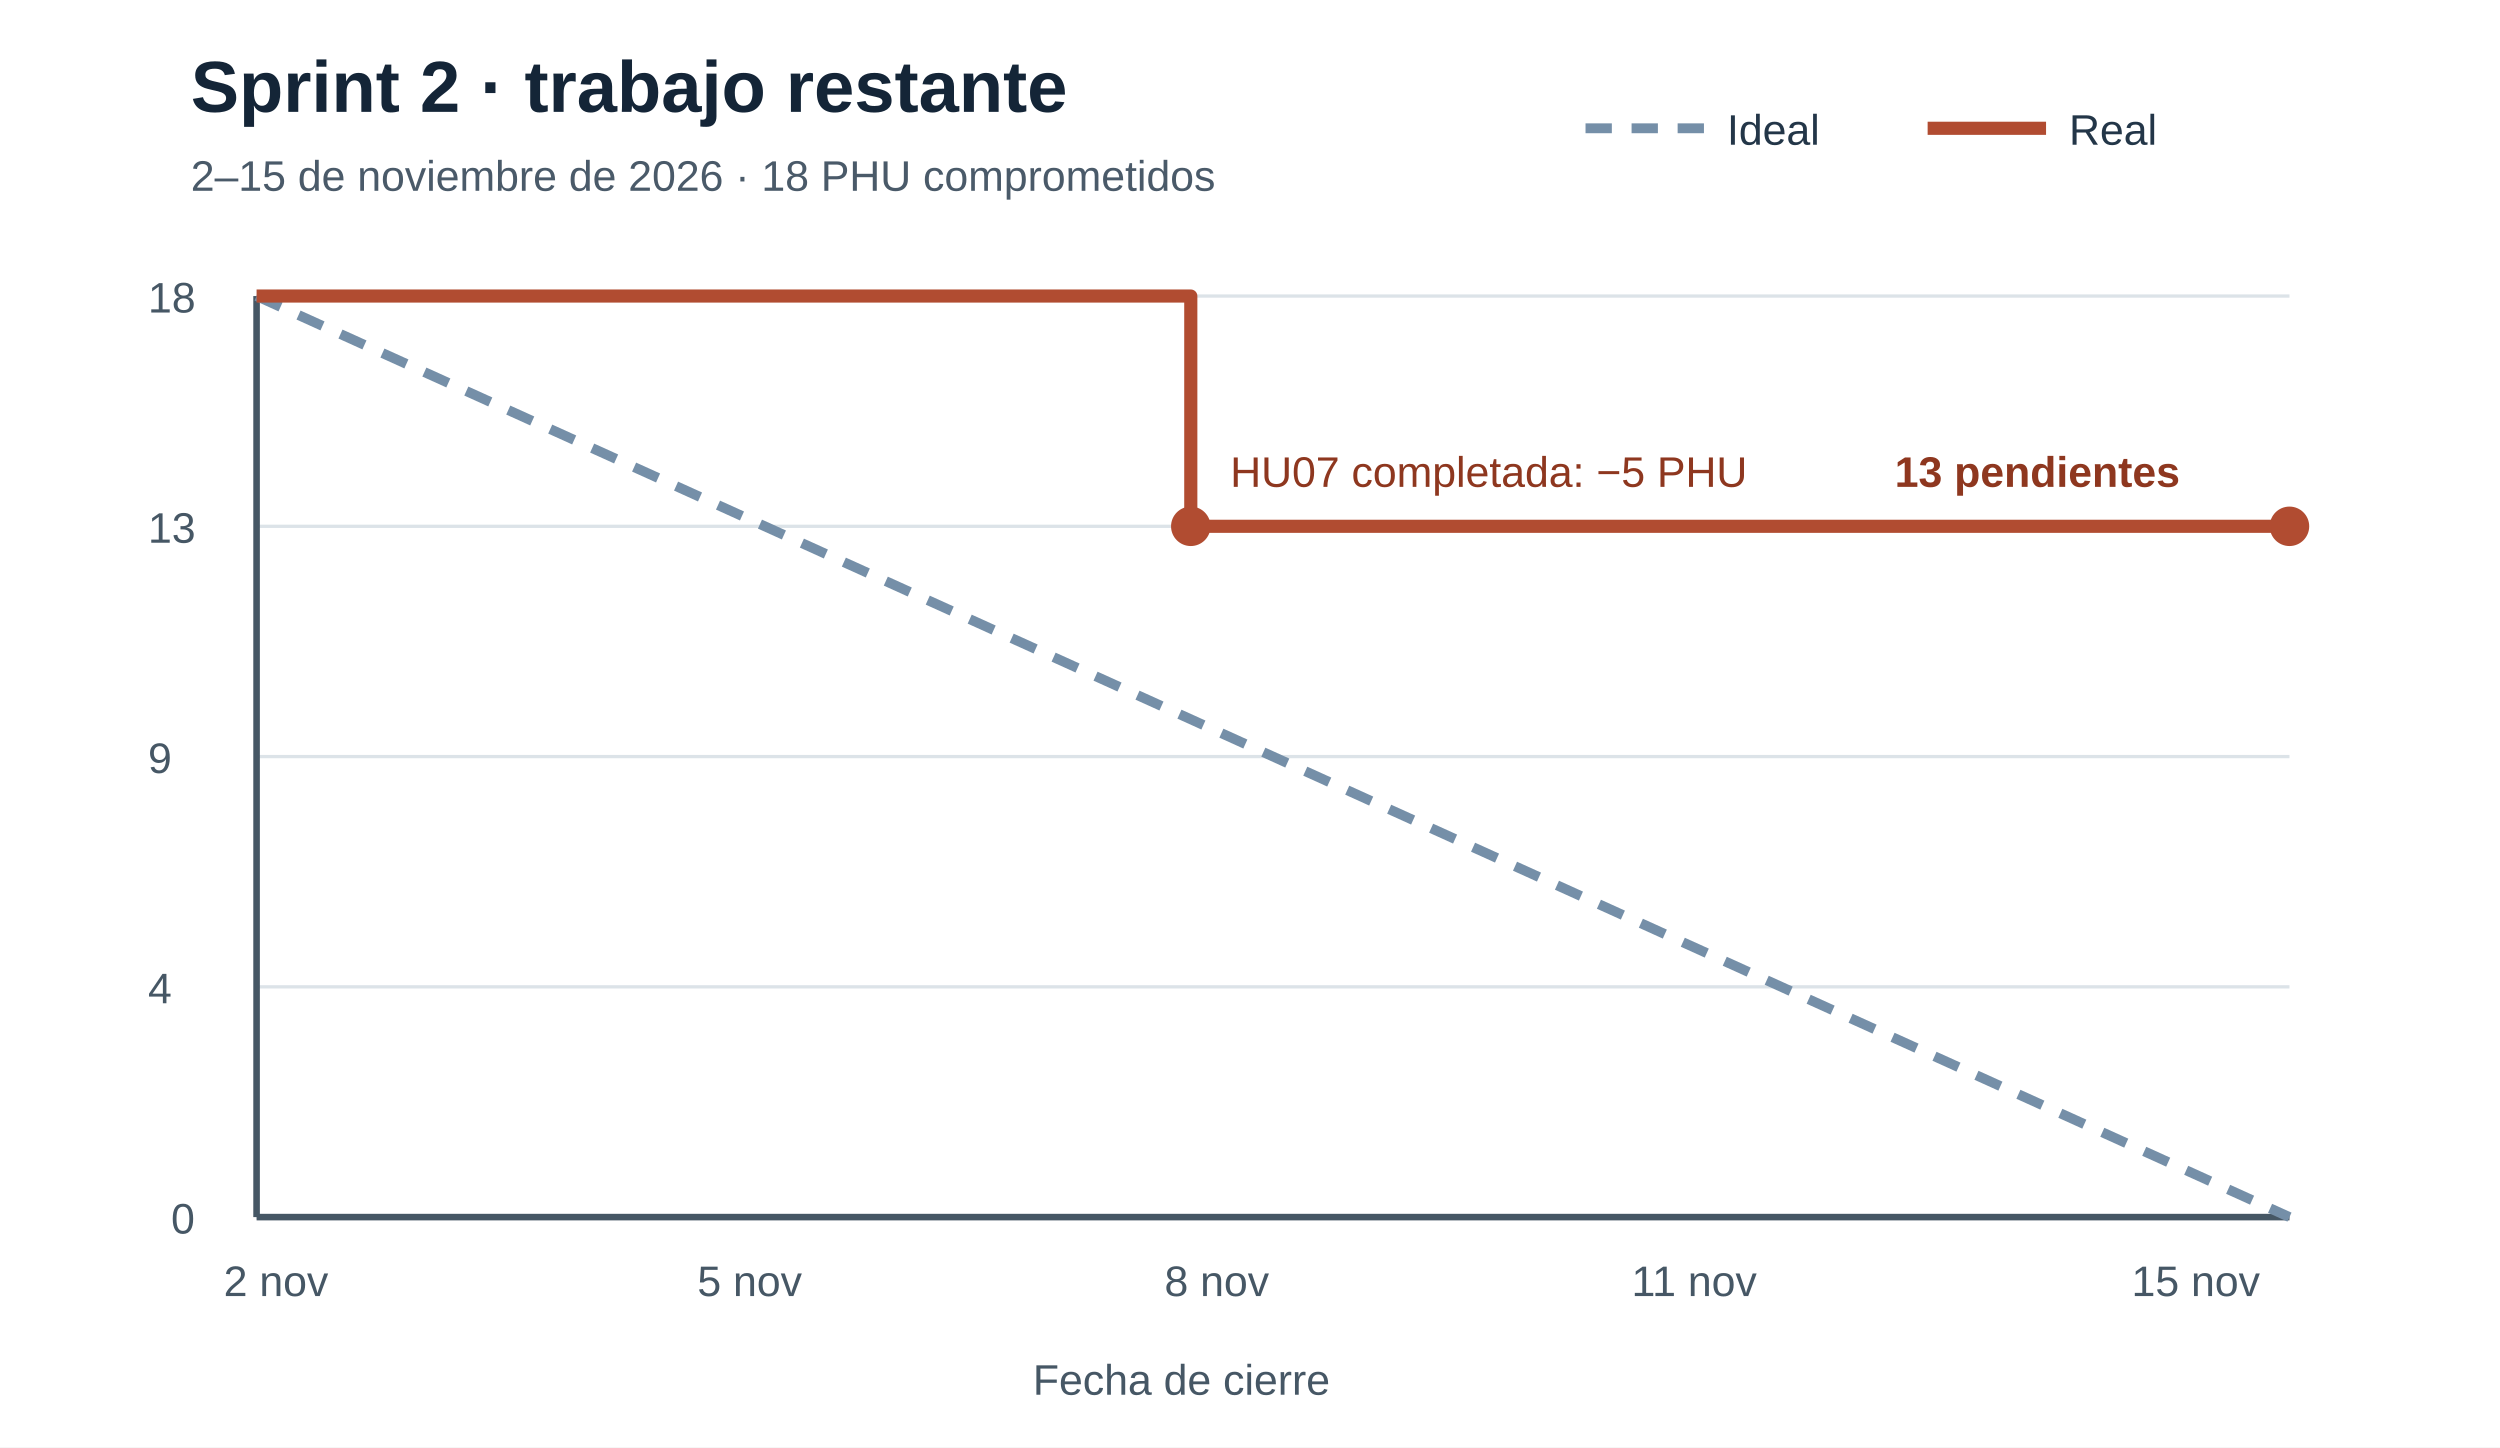
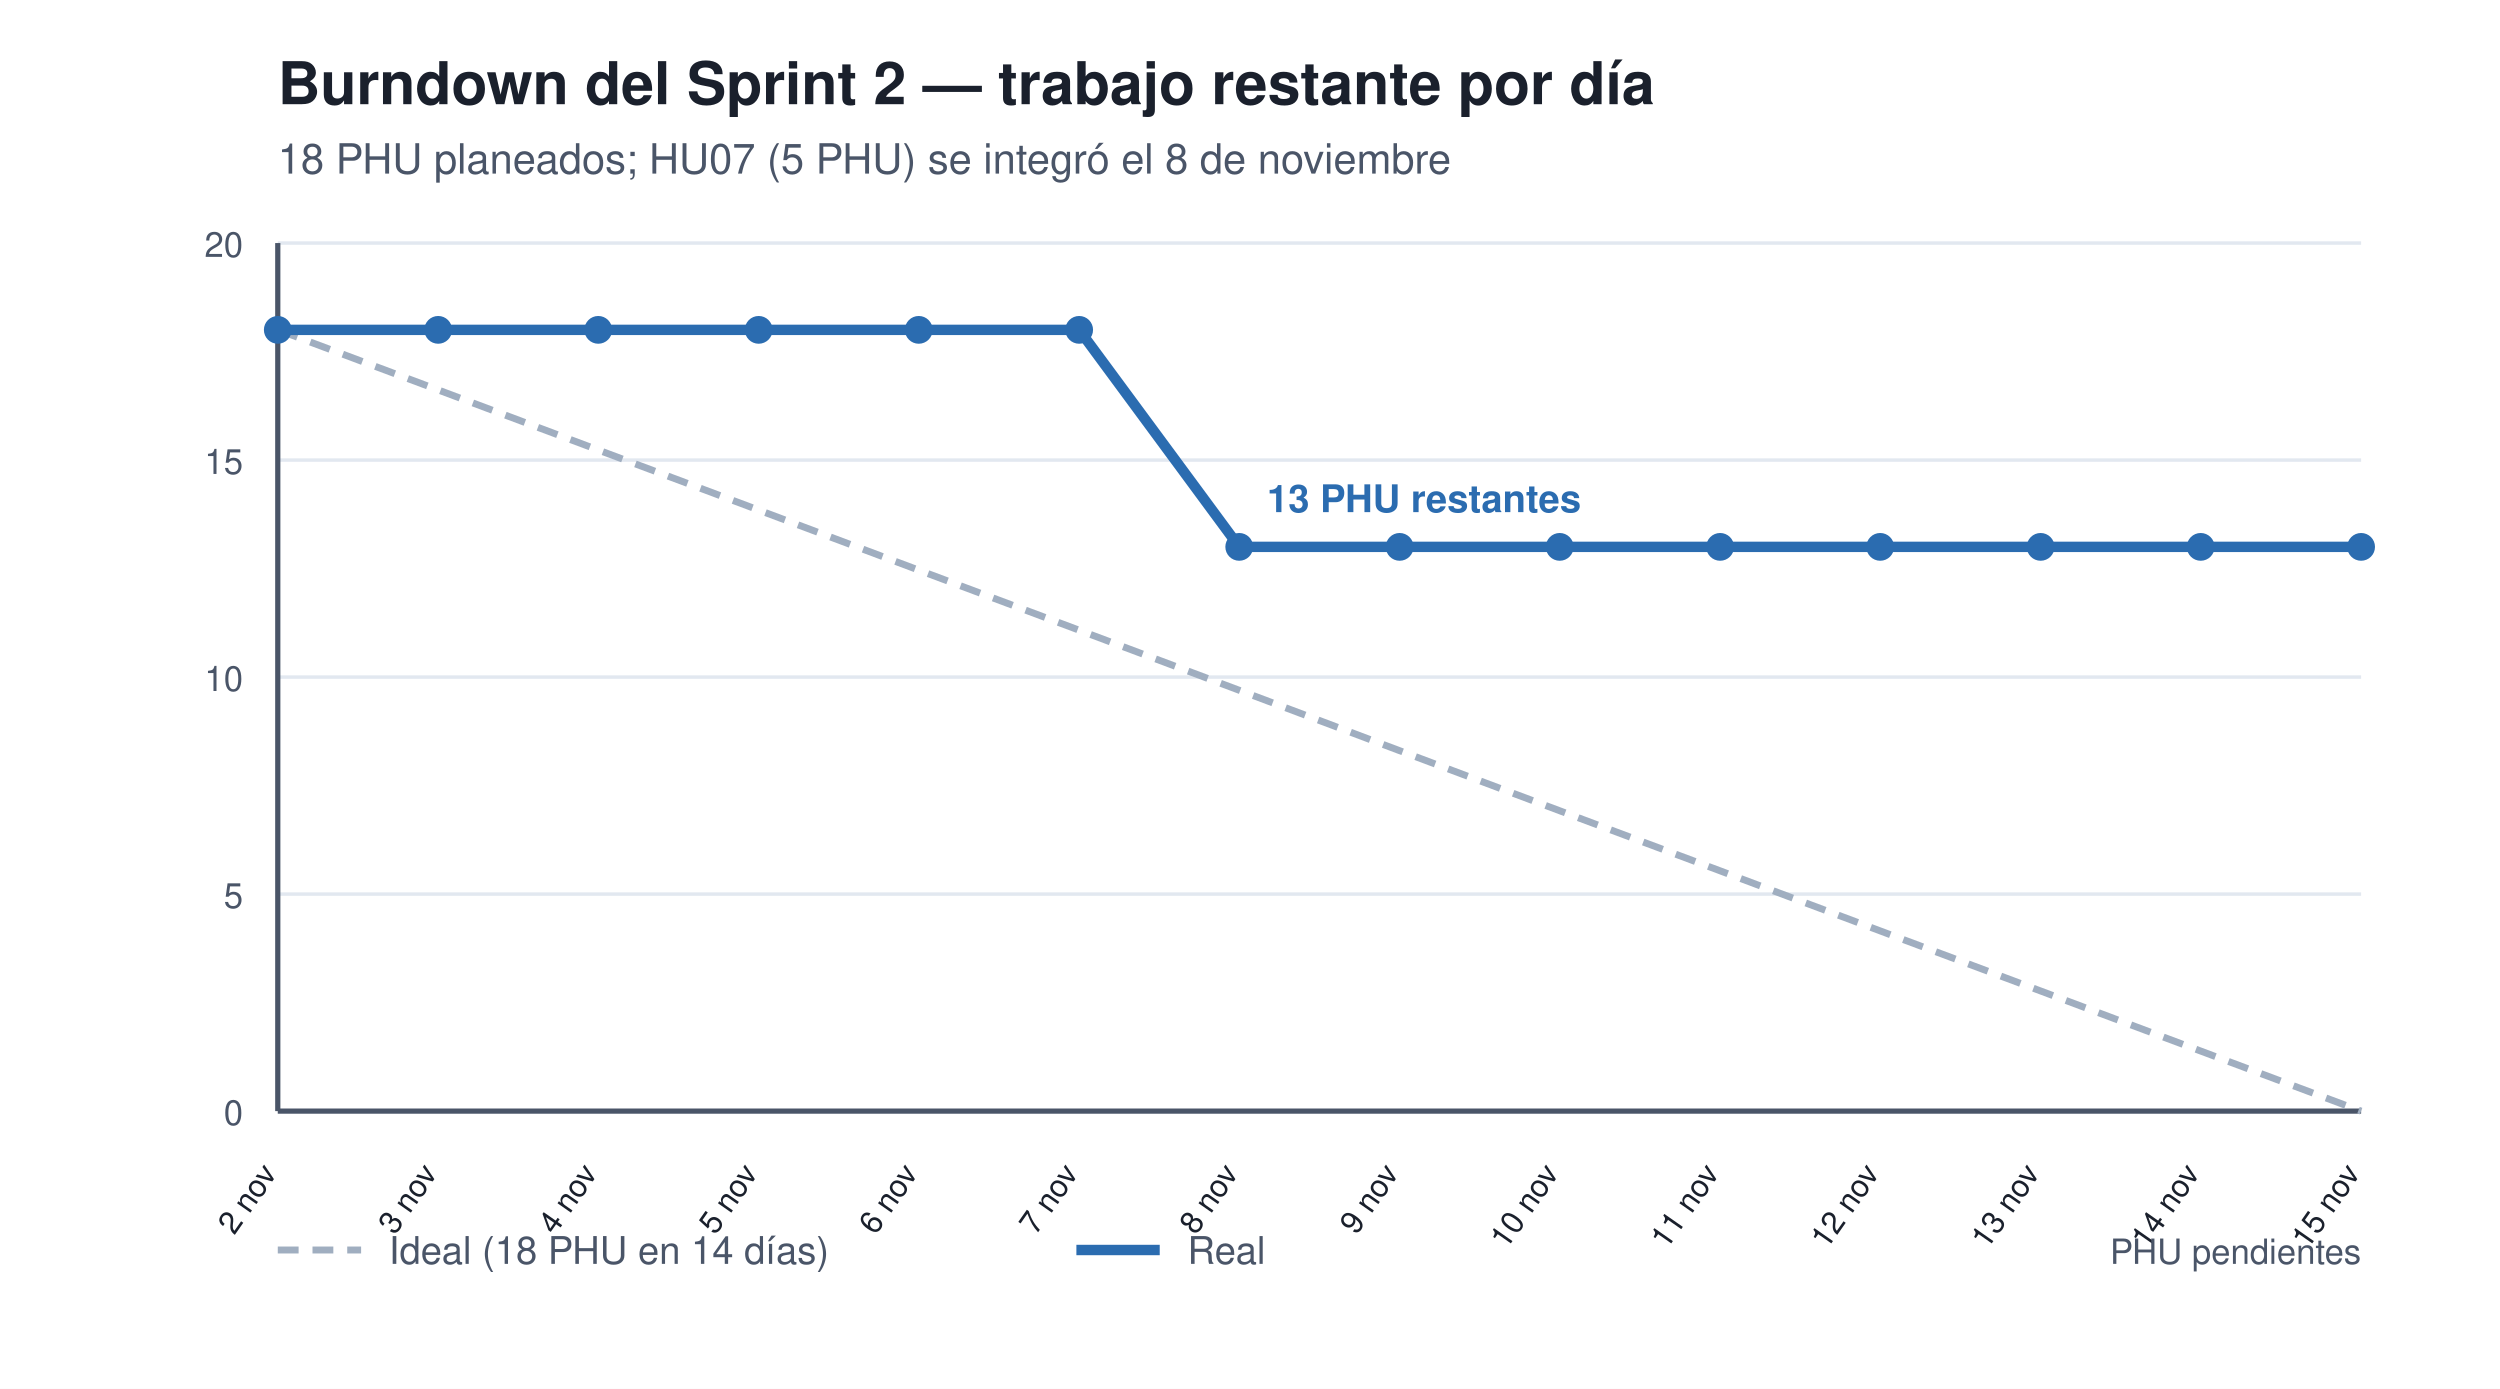
- <svg xmlns="http://www.w3.org/2000/svg" viewBox="0 0 760 440" role="img" aria-labelledby="title desc">
-   <rect width="760" height="440" fill="#ffffff" />
-   <text x="58" y="34" font-family="Arial,sans-serif" font-size="22" font-weight="bold" fill="#142537">Sprint 2 · trabajo restante</text>
-   <text x="58" y="58" font-family="Arial,sans-serif" font-size="13" fill="#4a5a69">2–15 de noviembre de 2026 · 18 PHU comprometidos</text>
-   <g stroke="#dce3e8" stroke-width="1">
-     <line x1="78" y1="90" x2="696" y2="90" />
-     <line x1="78" y1="160" x2="696" y2="160" />
-     <line x1="78" y1="230" x2="696" y2="230" />
-     <line x1="78" y1="300" x2="696" y2="300" />
-     <line x1="78" y1="370" x2="696" y2="370" />
-   </g>
-   <g stroke="#465765" stroke-width="2">
-     <line x1="78" y1="90" x2="78" y2="370" />
-     <line x1="78" y1="370" x2="696" y2="370" />
-   </g>
-   <g font-family="Arial,sans-serif" font-size="13" fill="#465765">
-     <text x="45" y="95">18</text>
-     <text x="45" y="165">13</text>
-     <text x="45" y="235">9</text>
-     <text x="45" y="305">4</text>
-     <text x="52" y="375">0</text>
-     <text x="68" y="394">2 nov</text>
-     <text x="212" y="394">5 nov</text>
-     <text x="354" y="394">8 nov</text>
-     <text x="496" y="394">11 nov</text>
-     <text x="648" y="394">15 nov</text>
-     <text x="314" y="424">Fecha de cierre</text>
-   </g>
-   <path d="M78 90 L696 370" fill="none" stroke="#758fa8" stroke-width="3" stroke-dasharray="8 6" />
-   <path d="M78 90 L362 90 L362 160 L696 160" fill="none" stroke="#b14c31" stroke-width="4" stroke-linejoin="round" />
-   <circle cx="362" cy="160" r="6" fill="#b14c31" />
-   <circle cx="696" cy="160" r="6" fill="#b14c31" />
-   <text x="374" y="148" font-family="Arial,sans-serif" font-size="13" fill="#8e371f">HU07 completada: −5 PHU</text>
-   <text x="576" y="148" font-family="Arial,sans-serif" font-size="13" font-weight="bold" fill="#8e371f">13 pendientes</text>
-   <g font-family="Arial,sans-serif" font-size="13" fill="#233648">
-     <line x1="482" y1="39" x2="518" y2="39" stroke="#758fa8" stroke-width="3" stroke-dasharray="8 6" />
-     <text x="525" y="44">Ideal</text>
-     <line x1="586" y1="39" x2="622" y2="39" stroke="#b14c31" stroke-width="4" />
-     <text x="629" y="44">Real</text>
-   </g>
+ <svg xmlns="http://www.w3.org/2000/svg" width="720" height="400" viewBox="0 0 720 400" font-family="Helvetica,Arial,sans-serif">
+   <rect width="720" height="400" fill="#ffffff" />
+   <text x="80" y="30" font-size="17" font-weight="bold" fill="#1A202C">Burndown del Sprint 2 — trabajo restante por día</text>
+   <text x="80" y="50" font-size="12" fill="#4A5568">18 PHU planeados; HU07 (5 PHU) se integró el 8 de noviembre</text>
+   <line x1="80" y1="320.0" x2="680" y2="320.0" stroke="#E2E8F0" />
+   <text x="70" y="324.0" font-size="10" fill="#4A5568" text-anchor="end">0</text>
+   <line x1="80" y1="257.5" x2="680" y2="257.5" stroke="#E2E8F0" />
+   <text x="70" y="261.5" font-size="10" fill="#4A5568" text-anchor="end">5</text>
+   <line x1="80" y1="195.0" x2="680" y2="195.0" stroke="#E2E8F0" />
+   <text x="70" y="199.0" font-size="10" fill="#4A5568" text-anchor="end">10</text>
+   <line x1="80" y1="132.5" x2="680" y2="132.5" stroke="#E2E8F0" />
+   <text x="70" y="136.5" font-size="10" fill="#4A5568" text-anchor="end">15</text>
+   <line x1="80" y1="70.0" x2="680" y2="70.0" stroke="#E2E8F0" />
+   <text x="70" y="74.0" font-size="10" fill="#4A5568" text-anchor="end">20</text>
+   <line x1="80" y1="70" x2="80" y2="320" stroke="#4A5568" stroke-width="1.5" />
+   <line x1="80" y1="320" x2="680" y2="320" stroke="#4A5568" stroke-width="1.5" />
+   <text x="80.0" y="338" font-size="9" fill="#1A202C" text-anchor="end" transform="rotate(-55 80.0 338)">2 nov</text>
+   <text x="126.2" y="338" font-size="9" fill="#1A202C" text-anchor="end" transform="rotate(-55 126.2 338)">3 nov</text>
+   <text x="172.3" y="338" font-size="9" fill="#1A202C" text-anchor="end" transform="rotate(-55 172.3 338)">4 nov</text>
+   <text x="218.5" y="338" font-size="9" fill="#1A202C" text-anchor="end" transform="rotate(-55 218.5 338)">5 nov</text>
+   <text x="264.6" y="338" font-size="9" fill="#1A202C" text-anchor="end" transform="rotate(-55 264.6 338)">6 nov</text>
+   <text x="310.8" y="338" font-size="9" fill="#1A202C" text-anchor="end" transform="rotate(-55 310.8 338)">7 nov</text>
+   <text x="356.9" y="338" font-size="9" fill="#1A202C" text-anchor="end" transform="rotate(-55 356.9 338)">8 nov</text>
+   <text x="403.1" y="338" font-size="9" fill="#1A202C" text-anchor="end" transform="rotate(-55 403.1 338)">9 nov</text>
+   <text x="449.2" y="338" font-size="9" fill="#1A202C" text-anchor="end" transform="rotate(-55 449.2 338)">10 nov</text>
+   <text x="495.4" y="338" font-size="9" fill="#1A202C" text-anchor="end" transform="rotate(-55 495.4 338)">11 nov</text>
+   <text x="541.5" y="338" font-size="9" fill="#1A202C" text-anchor="end" transform="rotate(-55 541.5 338)">12 nov</text>
+   <text x="587.7" y="338" font-size="9" fill="#1A202C" text-anchor="end" transform="rotate(-55 587.7 338)">13 nov</text>
+   <text x="633.8" y="338" font-size="9" fill="#1A202C" text-anchor="end" transform="rotate(-55 633.8 338)">14 nov</text>
+   <text x="680.0" y="338" font-size="9" fill="#1A202C" text-anchor="end" transform="rotate(-55 680.0 338)">15 nov</text>
+   <polyline points="80.0,95.0 126.2,112.3 172.3,129.6 218.5,146.9 264.6,164.2 310.8,181.5 356.9,198.8 403.1,216.2 449.2,233.5 495.4,250.8 541.5,268.1 587.7,285.4 633.8,302.7 680.0,320.0" fill="none" stroke="#A0AEC0" stroke-width="2" stroke-dasharray="6,4" />
+   <polyline points="80.0,95.0 126.2,95.0 172.3,95.0 218.5,95.0 264.6,95.0 310.8,95.0 356.9,157.5 403.1,157.5 449.2,157.5 495.4,157.5 541.5,157.5 587.7,157.5 633.8,157.5 680.0,157.5" fill="none" stroke="#2B6CB0" stroke-width="3" />
+   <circle cx="80.0" cy="95.0" r="4" fill="#2B6CB0" />
+   <circle cx="126.2" cy="95.0" r="4" fill="#2B6CB0" />
+   <circle cx="172.3" cy="95.0" r="4" fill="#2B6CB0" />
+   <circle cx="218.5" cy="95.0" r="4" fill="#2B6CB0" />
+   <circle cx="264.6" cy="95.0" r="4" fill="#2B6CB0" />
+   <circle cx="310.8" cy="95.0" r="4" fill="#2B6CB0" />
+   <circle cx="356.9" cy="157.5" r="4" fill="#2B6CB0" />
+   <circle cx="403.1" cy="157.5" r="4" fill="#2B6CB0" />
+   <circle cx="449.2" cy="157.5" r="4" fill="#2B6CB0" />
+   <circle cx="495.4" cy="157.5" r="4" fill="#2B6CB0" />
+   <circle cx="541.5" cy="157.5" r="4" fill="#2B6CB0" />
+   <circle cx="587.7" cy="157.5" r="4" fill="#2B6CB0" />
+   <circle cx="633.8" cy="157.5" r="4" fill="#2B6CB0" />
+   <circle cx="680.0" cy="157.5" r="4" fill="#2B6CB0" />
+   <text x="364.9" y="147.5" font-size="11" font-weight="bold" fill="#2B6CB0">13 PHU restantes</text>
+   <line x1="80" y1="360" x2="104" y2="360" stroke="#A0AEC0" stroke-width="2" stroke-dasharray="6,4" />
+   <text x="112" y="364" font-size="11" fill="#4A5568">Ideal (18 PHU en 14 días)</text>
+   <line x1="310" y1="360" x2="334" y2="360" stroke="#2B6CB0" stroke-width="3" />
+   <text x="342" y="364" font-size="11" fill="#4A5568">Real</text>
+   <text x="680" y="364" font-size="10" fill="#4A5568" text-anchor="end">PHU pendientes</text>
</svg>
